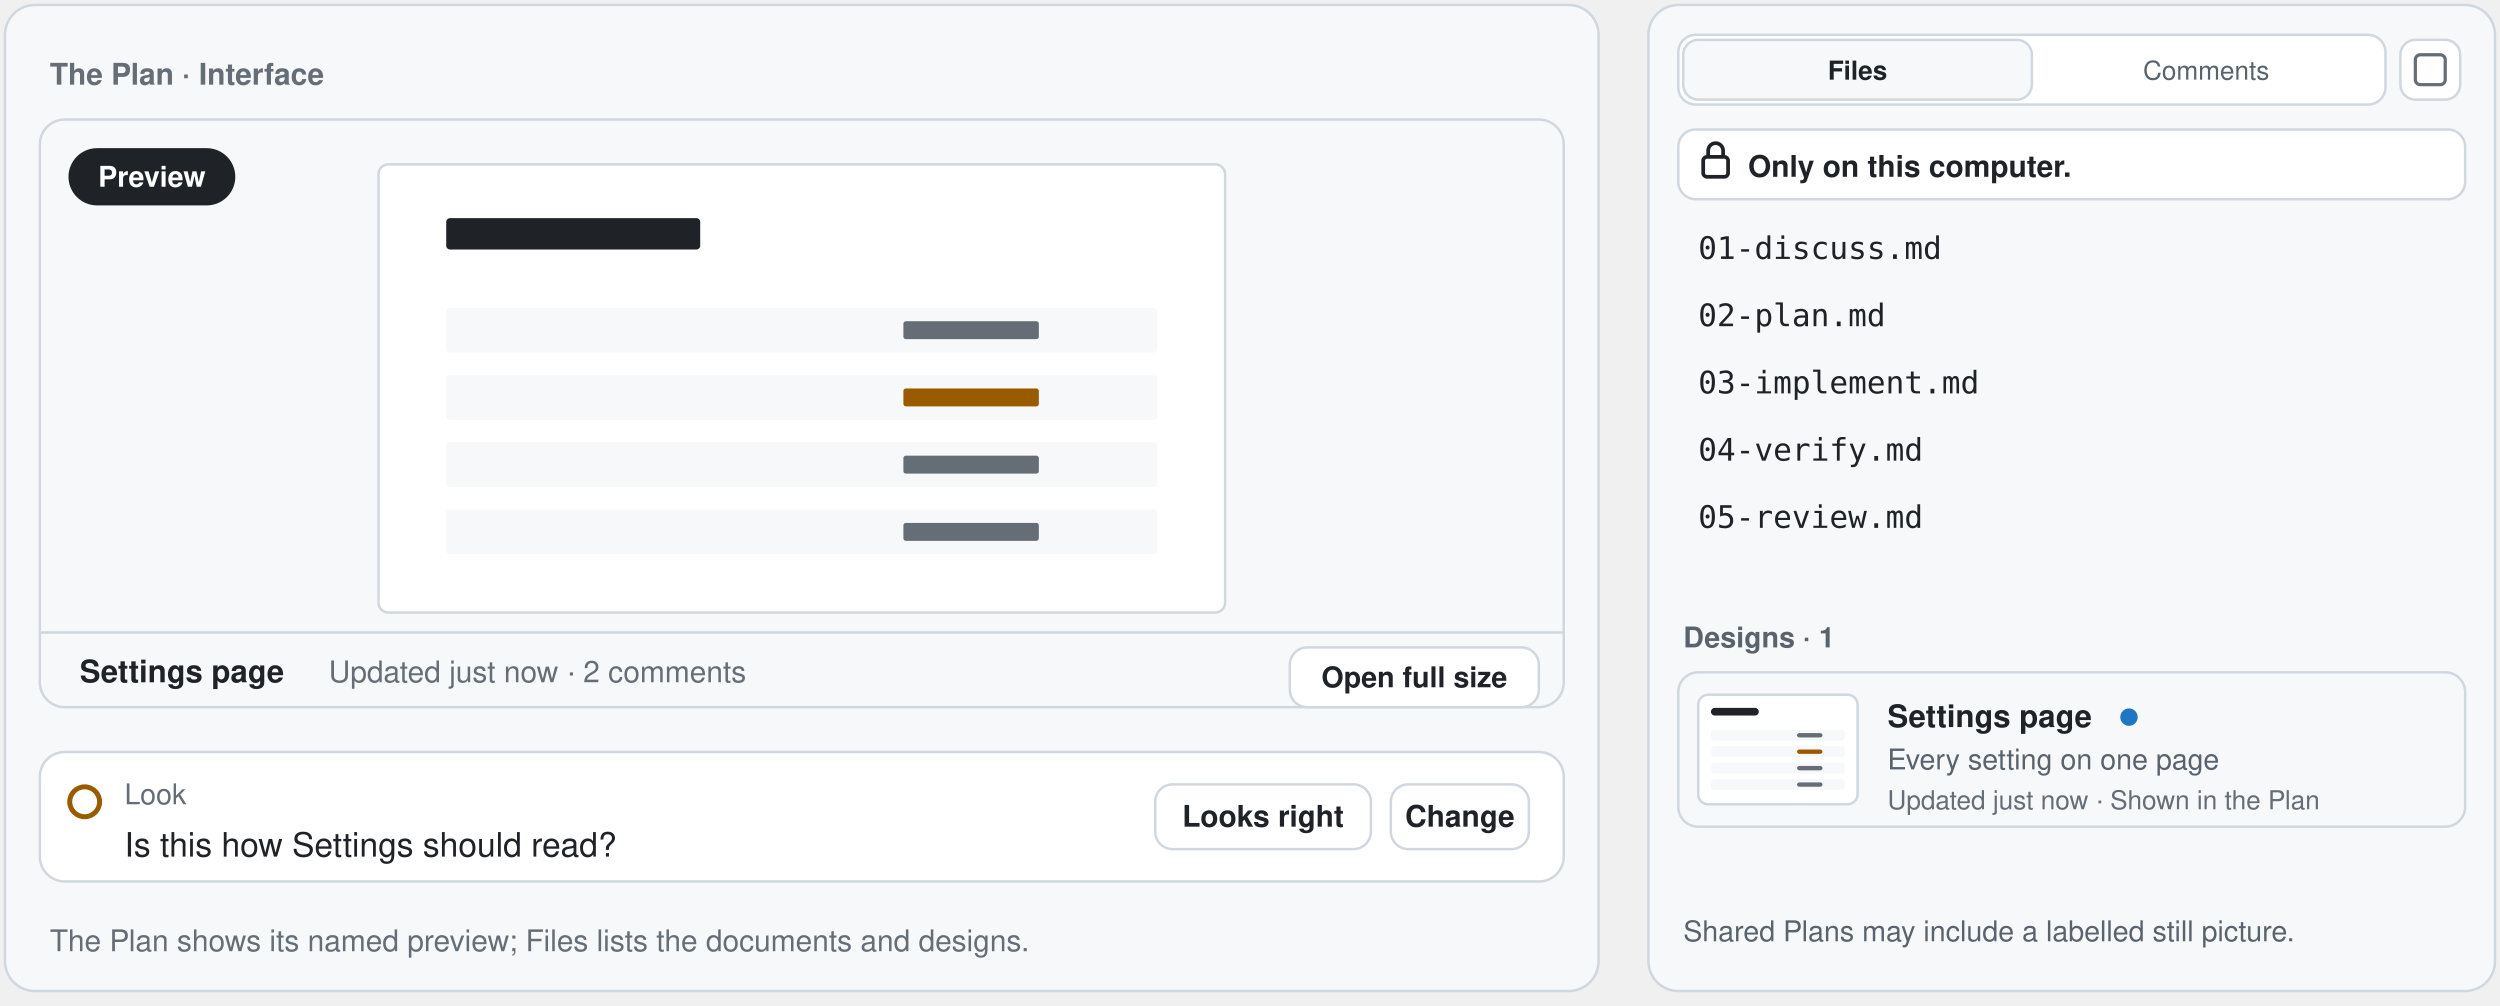
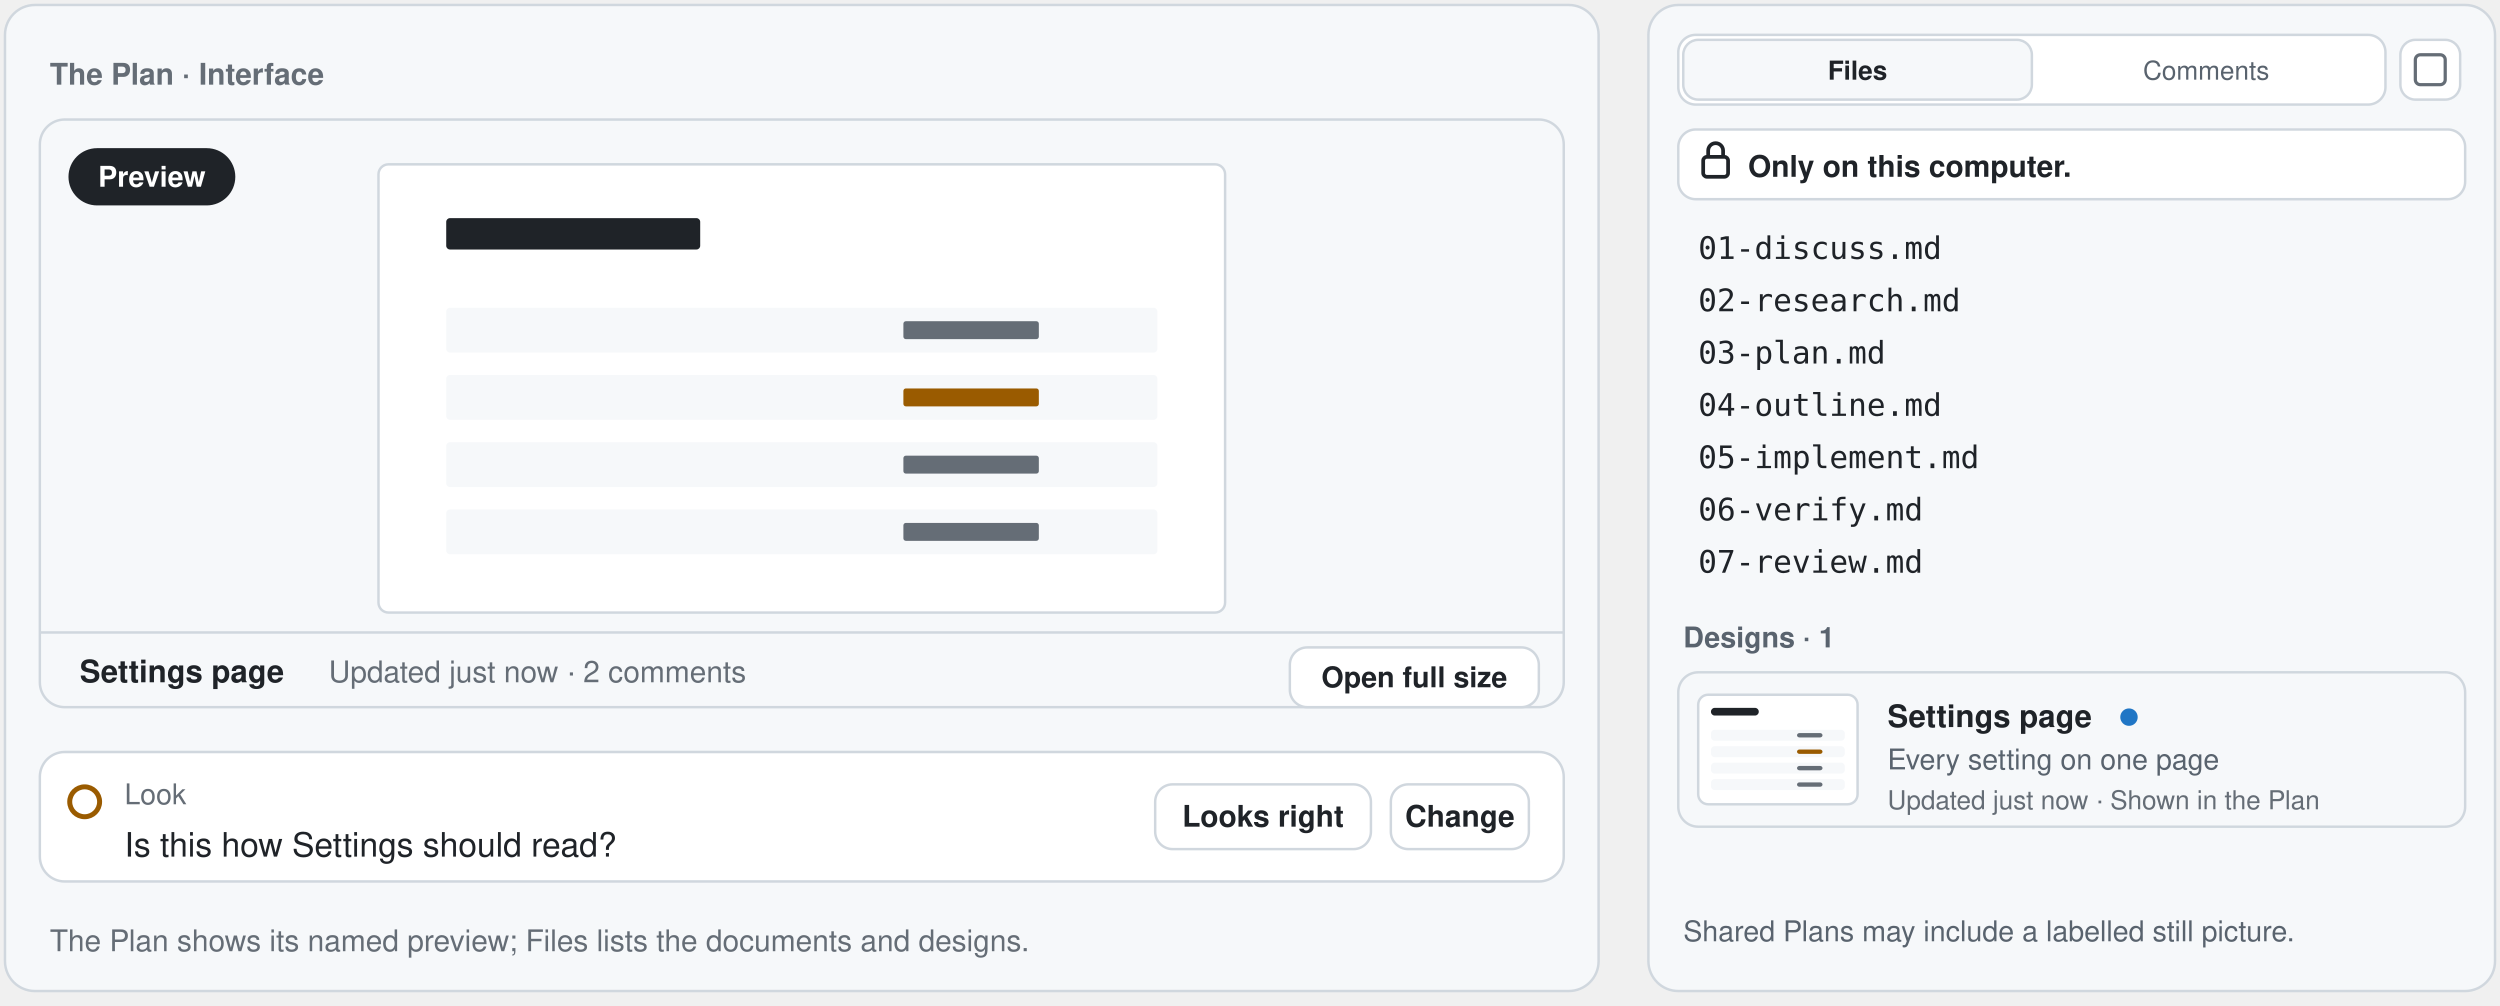
<svg xmlns="http://www.w3.org/2000/svg" style="background:#ffffff" width="1004" height="404" viewBox="-2 -2 1004 404" role="img" aria-label="The Plan shows its named preview and question; Files / Comments is the sidebar, with designs within Files. Interactive designs and their comments stay local; an explicitly shared Plan can include a labelled still picture">
  <rect x="0" y="0" width="640" height="396" rx="12" fill="#f6f8fa" stroke="#d0d7de" stroke-width="1" />
  <text x="18" y="32" font-family="-apple-system, BlinkMacSystemFont, 'Segoe UI', 'Helvetica Neue', Helvetica, Arial, sans-serif" font-size="12" font-weight="600" fill="#656d76" text-anchor="start">The Plan · Interface</text>
  <rect x="14" y="46" width="612" height="236" rx="10" fill="#f6f8fa" stroke="#d0d7de" />
  <rect x="150" y="64" width="340" height="180" rx="4" fill="#ffffff" stroke="#d0d7de" />
  <rect x="177.2" y="85.6" width="102.0" height="12.6" rx="1.5" fill="#1f2328" />
  <rect x="177.2" y="121.6" width="285.6" height="18.0" rx="1.5" fill="#f6f8fa" />
  <rect x="360.8" y="127.0" width="54.4" height="7.2" rx="1" fill="#656d76" />
  <rect x="177.2" y="148.6" width="285.6" height="18.0" rx="1.5" fill="#f6f8fa" />
  <rect x="360.8" y="154.0" width="54.4" height="7.2" rx="1" fill="#9a5b00" />
  <rect x="177.2" y="175.6" width="285.6" height="18.0" rx="1.5" fill="#f6f8fa" />
  <rect x="360.8" y="181.0" width="54.4" height="7.2" rx="1" fill="#656d76" />
  <rect x="177.2" y="202.6" width="285.6" height="18.0" rx="1.5" fill="#f6f8fa" />
  <rect x="360.8" y="208.0" width="54.4" height="7.2" rx="1" fill="#656d76" />
  <rect x="26" y="58" width="66" height="22" rx="11" fill="#1f2328" stroke="#1f2328" />
  <text x="59.0" y="73" font-family="-apple-system, BlinkMacSystemFont, 'Segoe UI', 'Helvetica Neue', Helvetica, Arial, sans-serif" font-size="11.5" font-weight="600" fill="#ffffff" text-anchor="middle">Preview</text>
  <line x1="14" y1="252" x2="626" y2="252" stroke="#d0d7de" />
  <text x="30" y="272" font-family="-apple-system, BlinkMacSystemFont, 'Segoe UI', 'Helvetica Neue', Helvetica, Arial, sans-serif" font-size="12.5" font-weight="600" fill="#1f2328" text-anchor="start">Settings page</text>
  <text x="130" y="272" font-family="-apple-system, BlinkMacSystemFont, 'Segoe UI', 'Helvetica Neue', Helvetica, Arial, sans-serif" font-size="12" font-weight="400" fill="#656d76" text-anchor="start">Updated just now · 2 comments</text>
  <rect x="516" y="258" width="100" height="24" rx="7" fill="#ffffff" stroke="#d0d7de" />
  <text x="566.0" y="274.0" font-family="-apple-system, BlinkMacSystemFont, 'Segoe UI', 'Helvetica Neue', Helvetica, Arial, sans-serif" font-size="11.5" font-weight="600" fill="#1f2328" text-anchor="middle">Open full size</text>
  <rect x="14" y="300" width="612" height="52" rx="10" fill="#ffffff" stroke="#d0d7de" />
  <circle cx="32" cy="320" r="6" fill="none" stroke="#9a5b00" stroke-width="2" />
  <text x="48" y="321" font-family="-apple-system, BlinkMacSystemFont, 'Segoe UI', 'Helvetica Neue', Helvetica, Arial, sans-serif" font-size="11.5" font-weight="500" fill="#656d76" text-anchor="start">Look</text>
  <text x="48" y="342" font-family="-apple-system, BlinkMacSystemFont, 'Segoe UI', 'Helvetica Neue', Helvetica, Arial, sans-serif" font-size="13.5" font-weight="500" fill="#1f2328" text-anchor="start">Is this how Settings should read?</text>
  <rect x="556.56" y="313.0" width="55.44" height="26" rx="7" fill="#ffffff" stroke="#d0d7de" />
  <text x="584.28" y="330.0" font-family="-apple-system, BlinkMacSystemFont, 'Segoe UI', 'Helvetica Neue', Helvetica, Arial, sans-serif" font-size="12" font-weight="600" fill="#1f2328" text-anchor="middle">Change</text>
  <rect x="461.92" y="313.0" width="86.64" height="26" rx="7" fill="#ffffff" stroke="#d0d7de" />
  <text x="505.24" y="330.0" font-family="-apple-system, BlinkMacSystemFont, 'Segoe UI', 'Helvetica Neue', Helvetica, Arial, sans-serif" font-size="12" font-weight="600" fill="#1f2328" text-anchor="middle">Looks right</text>
  <text x="18" y="380" font-family="-apple-system, BlinkMacSystemFont, 'Segoe UI', 'Helvetica Neue', Helvetica, Arial, sans-serif" font-size="12" font-weight="500" fill="#656d76" text-anchor="start">The Plan shows its named preview; Files lists the documents and designs.</text>
  <rect x="660" y="0" width="340" height="396" rx="12" fill="#f6f8fa" stroke="#d0d7de" stroke-width="1" />
  <rect x="672" y="12" width="284" height="28" rx="7" fill="#ffffff" stroke="#d0d7de" />
  <rect x="674.0" y="14" width="140.0" height="24" rx="6" fill="#f6f8fa" stroke="#d0d7de" />
  <text x="744.0" y="30" font-family="-apple-system, BlinkMacSystemFont, 'Segoe UI', 'Helvetica Neue', Helvetica, Arial, sans-serif" font-size="10.5" font-weight="600" fill="#1f2328" text-anchor="middle">Files</text>
  <text x="884.0" y="30" font-family="-apple-system, BlinkMacSystemFont, 'Segoe UI', 'Helvetica Neue', Helvetica, Arial, sans-serif" font-size="10.5" font-weight="500" fill="#59636e" text-anchor="middle">Comments</text>
  <rect x="962" y="14" width="24" height="24" rx="6" fill="#ffffff" stroke="#d0d7de" />
  <rect x="968" y="20" width="12" height="12" rx="2" fill="none" stroke="#656d76" stroke-width="1.3" />
  <rect x="672" y="50" width="316" height="28" rx="7" fill="#ffffff" stroke="#d0d7de" />
  <rect x="682" y="61" width="10" height="8" rx="1.5" fill="none" stroke="#1f2328" stroke-width="1.5" />
  <path d="M684 61 v-2.5 a3 3 0 0 1 6 0 v2.5" fill="none" stroke="#1f2328" stroke-width="1.5" />
  <text x="700" y="69" font-family="-apple-system, BlinkMacSystemFont, 'Segoe UI', 'Helvetica Neue', Helvetica, Arial, sans-serif" font-size="12" font-weight="600" fill="#1f2328" text-anchor="start">Only on this computer.</text>
  <text x="680" y="102" font-family="ui-monospace, SFMono-Regular, Menlo, Consolas, monospace" font-size="12.5" font-weight="500" fill="#1f2328" text-anchor="start">01-discuss.md</text>
-   <text x="680" y="129" font-family="ui-monospace, SFMono-Regular, Menlo, Consolas, monospace" font-size="12.5" font-weight="500" fill="#1f2328" text-anchor="start">02-plan.md</text>
-   <text x="680" y="156" font-family="ui-monospace, SFMono-Regular, Menlo, Consolas, monospace" font-size="12.5" font-weight="500" fill="#1f2328" text-anchor="start">03-implement.md</text>
-   <text x="680" y="183" font-family="ui-monospace, SFMono-Regular, Menlo, Consolas, monospace" font-size="12.5" font-weight="500" fill="#1f2328" text-anchor="start">04-verify.md</text>
-   <text x="680" y="210" font-family="ui-monospace, SFMono-Regular, Menlo, Consolas, monospace" font-size="12.5" font-weight="500" fill="#1f2328" text-anchor="start">05-review.md</text>
+   <text x="680" y="123" font-family="ui-monospace, SFMono-Regular, Menlo, Consolas, monospace" font-size="12.5" font-weight="500" fill="#1f2328" text-anchor="start">02-research.md</text>
+   <text x="680" y="144" font-family="ui-monospace, SFMono-Regular, Menlo, Consolas, monospace" font-size="12.5" font-weight="500" fill="#1f2328" text-anchor="start">03-plan.md</text>
+   <text x="680" y="165" font-family="ui-monospace, SFMono-Regular, Menlo, Consolas, monospace" font-size="12.5" font-weight="500" fill="#1f2328" text-anchor="start">04-outline.md</text>
+   <text x="680" y="186" font-family="ui-monospace, SFMono-Regular, Menlo, Consolas, monospace" font-size="12.5" font-weight="500" fill="#1f2328" text-anchor="start">05-implement.md</text>
+   <text x="680" y="207" font-family="ui-monospace, SFMono-Regular, Menlo, Consolas, monospace" font-size="12.5" font-weight="500" fill="#1f2328" text-anchor="start">06-verify.md</text>
+   <text x="680" y="228" font-family="ui-monospace, SFMono-Regular, Menlo, Consolas, monospace" font-size="12.5" font-weight="500" fill="#1f2328" text-anchor="start">07-review.md</text>
  <text x="674" y="258" font-family="-apple-system, BlinkMacSystemFont, 'Segoe UI', 'Helvetica Neue', Helvetica, Arial, sans-serif" font-size="11.5" font-weight="600" fill="#59636e" text-anchor="start">Designs · 1</text>
  <rect x="672" y="268" width="316" height="62" rx="8" fill="#f6f8fa" stroke="#d0d7de" />
  <rect x="680" y="277" width="64" height="44" rx="4" fill="#ffffff" stroke="#d0d7de" />
  <rect x="685.12" y="282.28" width="19.2" height="3.08" rx="1.5" fill="#1f2328" />
  <rect x="685.12" y="291.08" width="53.76" height="4.4" rx="1.5" fill="#f6f8fa" />
  <rect x="719.68" y="292.4" width="10.24" height="1.76" rx="1" fill="#656d76" />
  <rect x="685.12" y="297.68" width="53.76" height="4.4" rx="1.5" fill="#f6f8fa" />
  <rect x="719.68" y="299.0" width="10.24" height="1.76" rx="1" fill="#9a5b00" />
  <rect x="685.12" y="304.28" width="53.76" height="4.4" rx="1.5" fill="#f6f8fa" />
  <rect x="719.68" y="305.6" width="10.24" height="1.76" rx="1" fill="#656d76" />
  <rect x="685.12" y="310.88" width="53.76" height="4.4" rx="1.5" fill="#f6f8fa" />
  <rect x="719.68" y="312.2" width="10.24" height="1.76" rx="1" fill="#656d76" />
  <text x="756" y="290" font-family="-apple-system, BlinkMacSystemFont, 'Segoe UI', 'Helvetica Neue', Helvetica, Arial, sans-serif" font-size="12.5" font-weight="650" fill="#1f2328" text-anchor="start">Settings page</text>
  <circle cx="853" cy="286" r="3.5" fill="#2076c5" />
  <text x="756" y="307" font-family="-apple-system, BlinkMacSystemFont, 'Segoe UI', 'Helvetica Neue', Helvetica, Arial, sans-serif" font-size="11.5" font-weight="400" fill="#59636e" text-anchor="start">Every setting on one page</text>
  <text x="756" y="323" font-family="-apple-system, BlinkMacSystemFont, 'Segoe UI', 'Helvetica Neue', Helvetica, Arial, sans-serif" font-size="10.5" font-weight="400" fill="#656d76" text-anchor="start">Updated just now · Shown in the Plan</text>
  <text x="674" y="376" font-family="-apple-system, BlinkMacSystemFont, 'Segoe UI', 'Helvetica Neue', Helvetica, Arial, sans-serif" font-size="11.5" font-weight="400" fill="#59636e" text-anchor="start">Shared Plans may include a labelled still picture.</text>
</svg>
